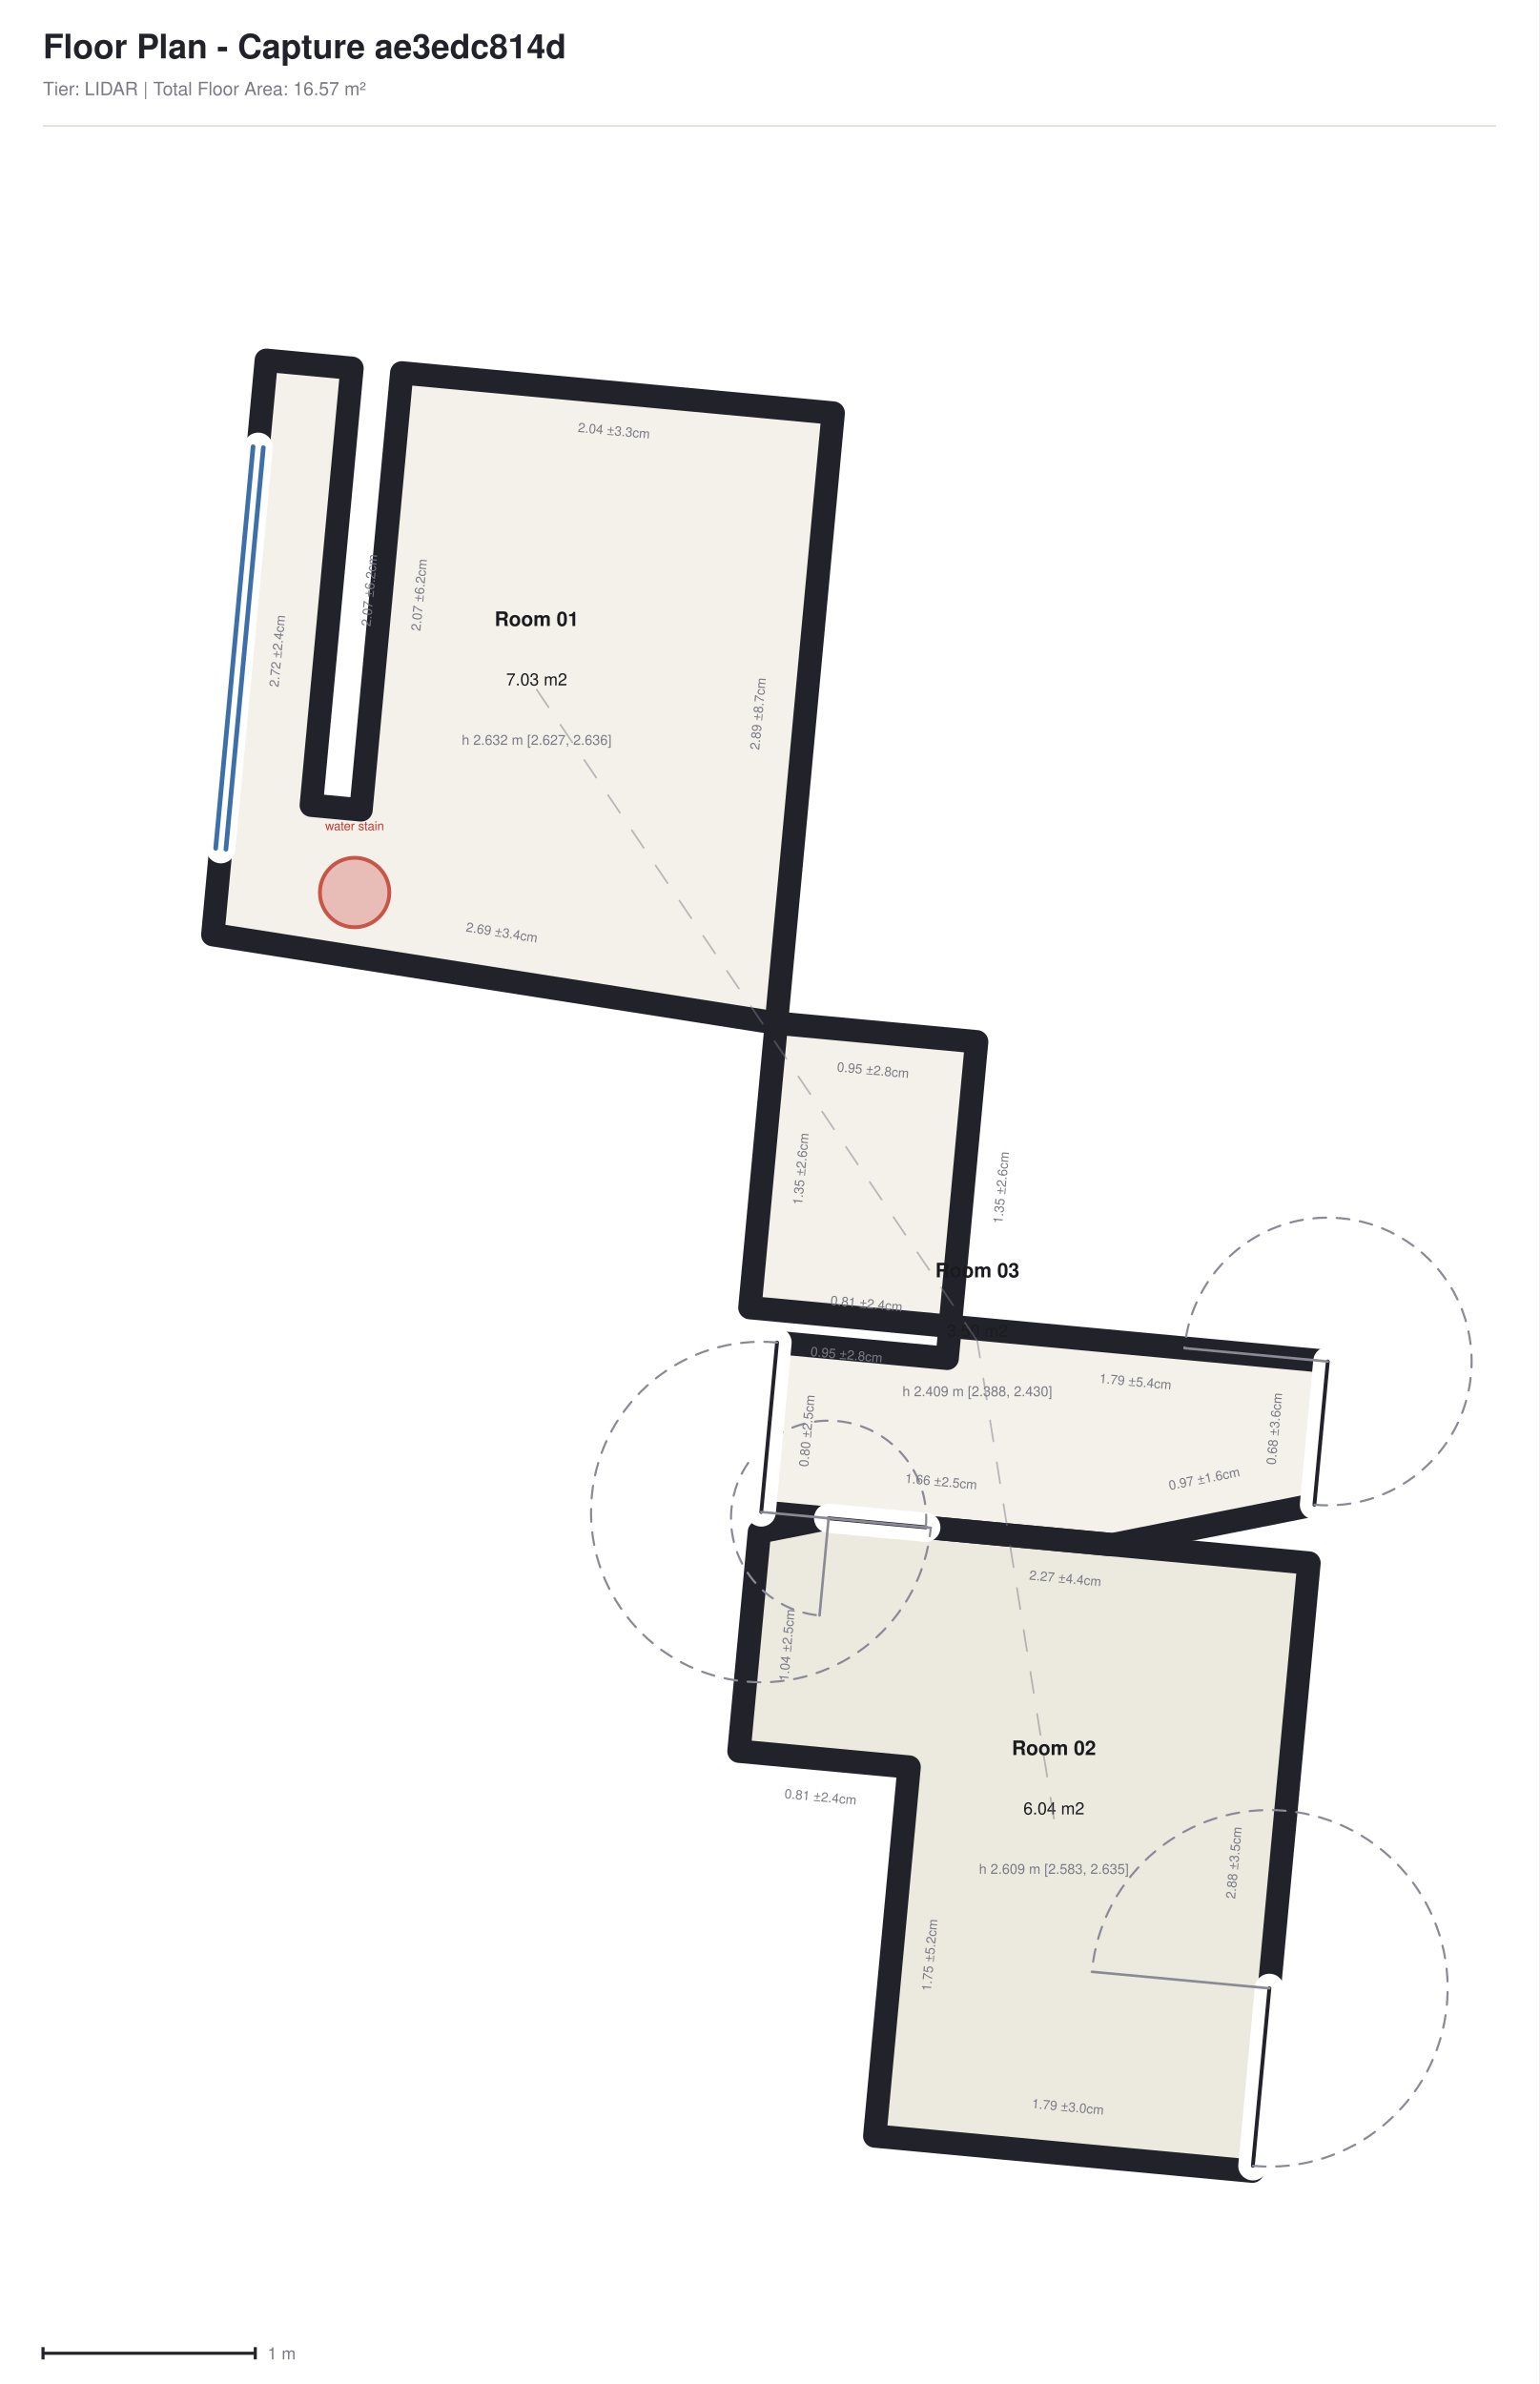
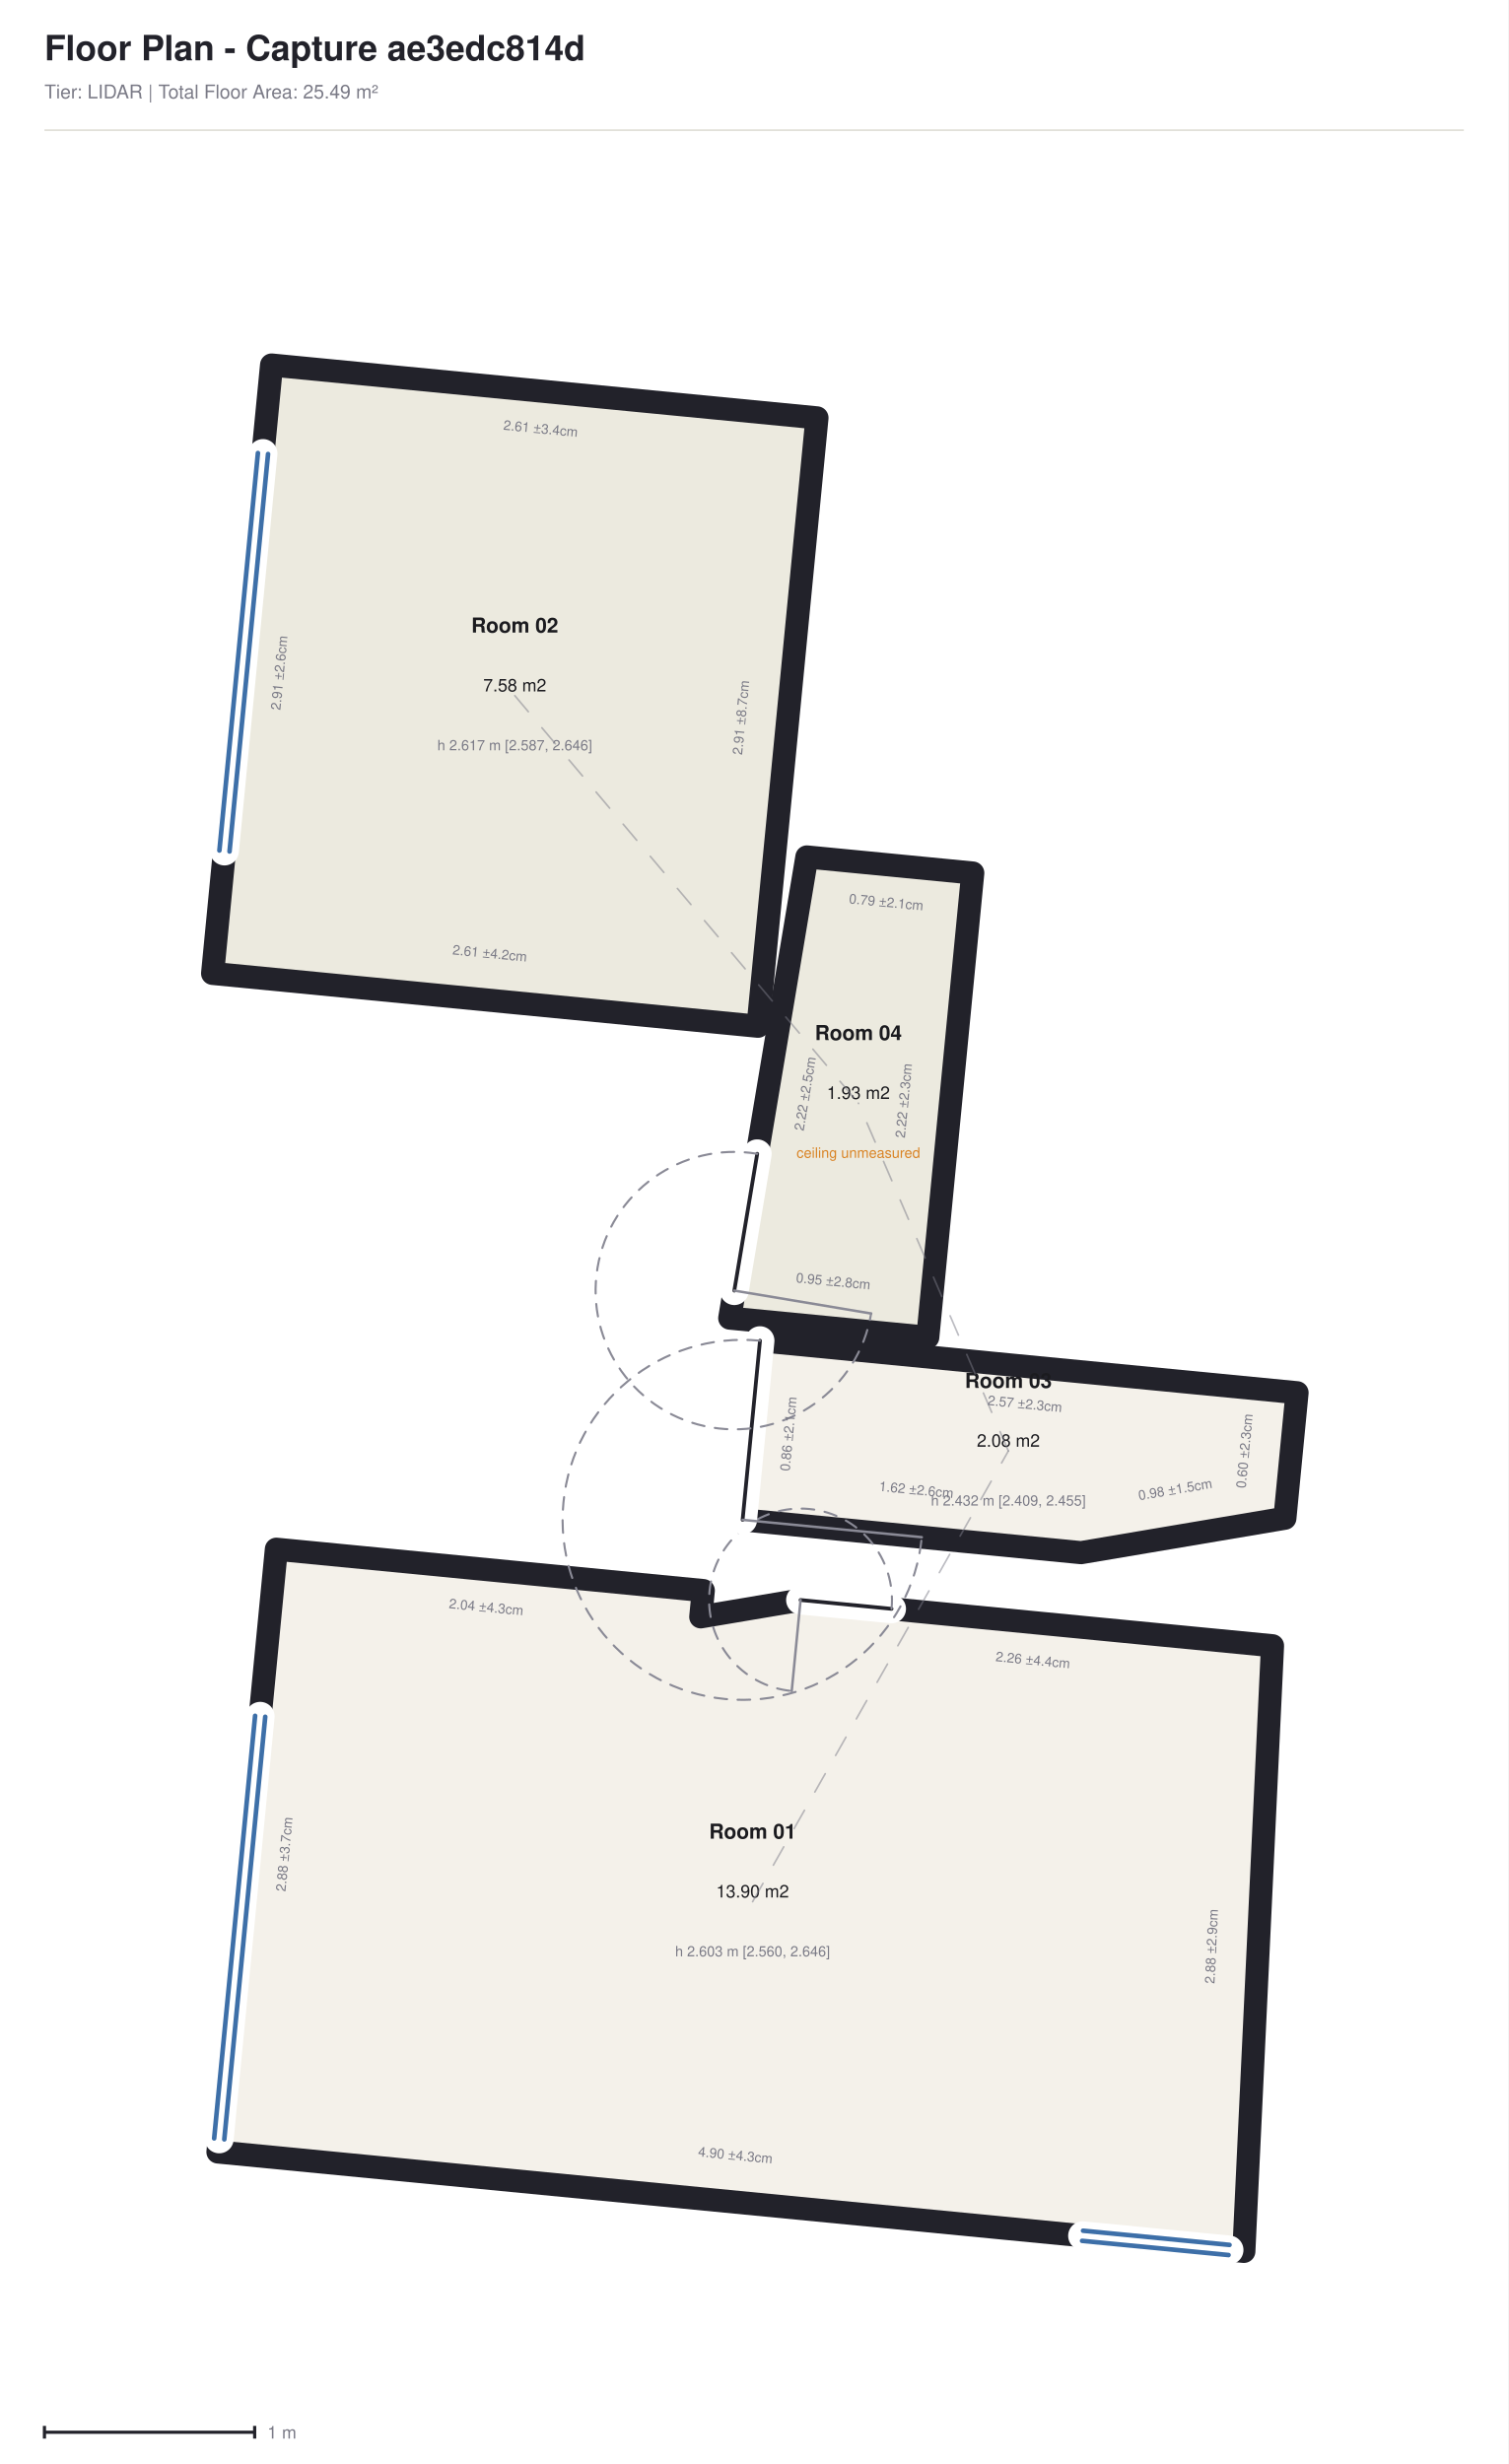
- <svg xmlns="http://www.w3.org/2000/svg" width="1002" height="1552" viewBox="0 0 1002 1552">
-   <rect width="1002" height="1552" fill="#ffffff" />
+ <svg xmlns="http://www.w3.org/2000/svg" width="950" height="1552" viewBox="0 0 950 1552">
+   <rect width="950" height="1552" fill="#ffffff" />
  <g font-family="Helvetica Neue, Helvetica, Arial, sans-serif">
    <text x="28" y="38" font-size="22" font-weight="600" fill="#22222a">Floor Plan - Capture ae3edc814d</text>
-     <text x="28" y="62" font-size="12" fill="#7a7a86">Tier: LIDAR | Total Floor Area: 16.57 m²</text>
-     <line x1="28" y1="82" x2="974" y2="82" stroke="#dedcd4" stroke-width="1" />
-     <polygon points="138.54,608.49 173.37,234.54 229.15,239.73 202.66,524.22 235.04,527.24 261.54,242.75 542.46,268.91 505.47,666.05" stroke="none" fill="#f4f1ea" />
-     <polygon points="481.11,1140.05 494.40,997.32 539.45,988.41 852.20,1017.55 815.33,1413.46 569.49,1390.56 591.86,1150.37" stroke="none" fill="#eceadf" />
-     <polygon points="488.21,851.30 505.47,666.05 635.84,678.20 618.58,863.45 864.43,886.34 855.74,979.59 724.09,1005.61 495.61,984.33 505.89,873.98 616.64,884.29 618.58,863.45" stroke="none" fill="#f4f1ea" />
-     <polygon points="138.54,608.49 173.37,234.54 229.15,239.73 202.66,524.22 235.04,527.24 261.54,242.75 542.46,268.91 505.47,666.05" stroke="#22222a" stroke-width="15.20" stroke-linejoin="round" stroke-linecap="round" fill="none" />
-     <polygon points="481.11,1140.05 494.40,997.32 539.45,988.41 852.20,1017.55 815.33,1413.46 569.49,1390.56 591.86,1150.37" stroke="#22222a" stroke-width="15.20" stroke-linejoin="round" stroke-linecap="round" fill="none" />
-     <polygon points="488.21,851.30 505.47,666.05 635.84,678.20 618.58,863.45 864.43,886.34 855.74,979.59 724.09,1005.61 495.61,984.33 505.89,873.98 616.64,884.29 618.58,863.45" stroke="#22222a" stroke-width="15.20" stroke-linejoin="round" stroke-linecap="round" fill="none" />
-     <line x1="143.75" y1="552.53" x2="168.10" y2="291.14" stroke="#ffffff" stroke-width="19.00" stroke-linejoin="round" stroke-linecap="round" fill="none" />
-     <line x1="140.42" y1="552.22" x2="164.77" y2="290.83" stroke="#3d6fa8" stroke-width="3.04" stroke-linejoin="round" stroke-linecap="round" fill="none" />
-     <line x1="147.08" y1="552.84" x2="171.43" y2="291.45" stroke="#3d6fa8" stroke-width="3.04" stroke-linejoin="round" stroke-linecap="round" fill="none" />
-     <line x1="539.45" y1="988.41" x2="602.73" y2="994.31" stroke="#ffffff" stroke-width="19.00" stroke-linejoin="round" stroke-linecap="round" fill="none" />
-     <line x1="539.45" y1="988.41" x2="602.73" y2="994.31" stroke="#22222a" stroke-width="2.49" stroke-linejoin="round" stroke-linecap="round" fill="none" />
-     <line x1="539.45" y1="988.41" x2="533.55" y2="1051.69" stroke="#8a8a96" stroke-width="1.66" stroke-linejoin="round" stroke-linecap="round" fill="none" />
-     <path d="M 602.73 994.31 A 63.55 63.55 0 1 0 533.55 1051.69" stroke="#8a8a96" stroke-width="1.38" stroke-linejoin="round" stroke-linecap="round" fill="none" stroke-dasharray="8.29,6.91" />
-     <line x1="826.42" y1="1294.41" x2="815.65" y2="1409.97" stroke="#ffffff" stroke-width="19.00" stroke-linejoin="round" stroke-linecap="round" fill="none" />
-     <line x1="826.42" y1="1294.41" x2="815.65" y2="1409.97" stroke="#22222a" stroke-width="2.49" stroke-linejoin="round" stroke-linecap="round" fill="none" />
-     <line x1="826.42" y1="1294.41" x2="710.85" y2="1283.64" stroke="#8a8a96" stroke-width="1.66" stroke-linejoin="round" stroke-linecap="round" fill="none" />
-     <path d="M 815.65 1409.97 A 116.06 116.06 0 1 0 710.85 1283.64" stroke="#8a8a96" stroke-width="1.38" stroke-linejoin="round" stroke-linecap="round" fill="none" stroke-dasharray="8.29,6.91" />
-     <line x1="864.43" y1="886.34" x2="855.74" y2="979.59" stroke="#ffffff" stroke-width="19.00" stroke-linejoin="round" stroke-linecap="round" fill="none" />
-     <line x1="864.43" y1="886.34" x2="855.74" y2="979.59" stroke="#22222a" stroke-width="2.49" stroke-linejoin="round" stroke-linecap="round" fill="none" />
-     <line x1="864.43" y1="886.34" x2="771.18" y2="877.66" stroke="#8a8a96" stroke-width="1.66" stroke-linejoin="round" stroke-linecap="round" fill="none" />
-     <path d="M 855.74 979.59 A 93.65 93.65 0 1 0 771.18 877.66" stroke="#8a8a96" stroke-width="1.38" stroke-linejoin="round" stroke-linecap="round" fill="none" stroke-dasharray="8.29,6.91" />
-     <line x1="495.61" y1="984.33" x2="505.89" y2="873.98" stroke="#ffffff" stroke-width="19.00" stroke-linejoin="round" stroke-linecap="round" fill="none" />
-     <line x1="495.61" y1="984.33" x2="505.89" y2="873.98" stroke="#22222a" stroke-width="2.49" stroke-linejoin="round" stroke-linecap="round" fill="none" />
-     <line x1="495.61" y1="984.33" x2="605.97" y2="994.61" stroke="#8a8a96" stroke-width="1.66" stroke-linejoin="round" stroke-linecap="round" fill="none" />
-     <path d="M 505.89 873.98 A 110.83 110.83 0 1 0 605.97 994.61" stroke="#8a8a96" stroke-width="1.38" stroke-linejoin="round" stroke-linecap="round" fill="none" stroke-dasharray="8.29,6.91" />
-     <text x="349.40" y="407.52" font-size="13.0" fill="#1b1b1f" text-anchor="middle" font-weight="bold">Room 01</text>
-     <text x="349.40" y="446.21" font-size="11.0" fill="#1b1b1f" text-anchor="middle" font-weight="normal">7.03 m2</text>
-     <text x="349.40" y="484.89" font-size="9.0" fill="#7a7a86" text-anchor="middle" font-weight="normal">h 2.632 m  [2.627, 2.636]</text>
-     <text x="183.47" y="424.08" font-size="8.5" fill="#7a7a86" text-anchor="middle" font-weight="normal" transform="rotate(-84.68 183.47 424.08)">2.72 ±2.4cm</text>
-     <text x="243.42" y="384.54" font-size="8.5" fill="#7a7a86" text-anchor="middle" font-weight="normal" transform="rotate(-84.68 243.42 384.54)">2.07 ±6.2cm</text>
-     <text x="275.81" y="387.56" font-size="8.5" fill="#7a7a86" text-anchor="middle" font-weight="normal" transform="rotate(-84.68 275.81 387.56)">2.07 ±6.2cm</text>
-     <text x="399.44" y="283.35" font-size="8.5" fill="#7a7a86" text-anchor="middle" font-weight="normal" transform="rotate(5.32 399.44 283.35)">2.04 ±3.3cm</text>
-     <text x="496.45" y="464.92" font-size="8.5" fill="#7a7a86" text-anchor="middle" font-weight="normal" transform="rotate(-84.68 496.45 464.92)">2.89 ±8.7cm</text>
-     <text x="326.28" y="609.97" font-size="8.5" fill="#7a7a86" text-anchor="middle" font-weight="normal" transform="rotate(-351.08 326.28 609.97)">2.69 ±3.4cm</text>
-     <text x="686.13" y="1142.51" font-size="13.0" fill="#1b1b1f" text-anchor="middle" font-weight="bold">Room 02</text>
-     <text x="686.13" y="1181.20" font-size="11.0" fill="#1b1b1f" text-anchor="middle" font-weight="normal">6.04 m2</text>
-     <text x="686.13" y="1219.88" font-size="9.0" fill="#7a7a86" text-anchor="middle" font-weight="normal">h 2.609 m  [2.583, 2.635]</text>
-     <text x="515.27" y="1071.25" font-size="8.5" fill="#7a7a86" text-anchor="middle" font-weight="normal" transform="rotate(-84.68 515.27 1071.25)">1.04 ±2.5cm</text>
-     <text x="693.26" y="1030.50" font-size="8.5" fill="#7a7a86" text-anchor="middle" font-weight="normal" transform="rotate(5.32 693.26 1030.50)">2.27 ±4.4cm</text>
-     <text x="806.25" y="1212.94" font-size="8.5" fill="#7a7a86" text-anchor="middle" font-weight="normal" transform="rotate(-84.68 806.25 1212.94)">2.88 ±3.5cm</text>
-     <text x="694.97" y="1374.50" font-size="8.5" fill="#7a7a86" text-anchor="middle" font-weight="normal" transform="rotate(-354.68 694.97 1374.50)">1.79 ±3.0cm</text>
-     <text x="608.19" y="1273.03" font-size="8.5" fill="#7a7a86" text-anchor="middle" font-weight="normal" transform="rotate(-84.68 608.19 1273.03)">1.75 ±5.2cm</text>
-     <text x="533.92" y="1172.73" font-size="8.5" fill="#7a7a86" text-anchor="middle" font-weight="normal" transform="rotate(-354.68 533.92 1172.73)">0.81 ±2.4cm</text>
-     <text x="636.28" y="831.56" font-size="13.0" fill="#1b1b1f" text-anchor="middle" font-weight="bold">Room 03</text>
-     <text x="636.28" y="870.25" font-size="11.0" fill="#1b1b1f" text-anchor="middle" font-weight="normal">3.50 m2</text>
-     <text x="636.28" y="908.94" font-size="9.0" fill="#7a7a86" text-anchor="middle" font-weight="normal">h 2.409 m  [2.388, 2.430]</text>
-     <text x="524.35" y="761.24" font-size="8.5" fill="#7a7a86" text-anchor="middle" font-weight="normal" transform="rotate(-84.68 524.35 761.24)">1.35 ±2.6cm</text>
-     <text x="568.09" y="699.64" font-size="8.5" fill="#7a7a86" text-anchor="middle" font-weight="normal" transform="rotate(5.32 568.09 699.64)">0.95 ±2.8cm</text>
-     <text x="654.73" y="773.38" font-size="8.5" fill="#7a7a86" text-anchor="middle" font-weight="normal" transform="rotate(-84.68 654.73 773.38)">1.35 ±2.6cm</text>
-     <text x="738.94" y="902.41" font-size="8.5" fill="#7a7a86" text-anchor="middle" font-weight="normal" transform="rotate(5.32 738.94 902.41)">1.79 ±5.4cm</text>
-     <text x="832.57" y="930.40" font-size="8.5" fill="#7a7a86" text-anchor="middle" font-weight="normal" transform="rotate(-84.68 832.57 930.40)">0.68 ±3.6cm</text>
-     <text x="784.56" y="965.49" font-size="8.5" fill="#7a7a86" text-anchor="middle" font-weight="normal" transform="rotate(-11.18 784.56 965.49)">0.97 ±1.6cm</text>
-     <text x="612.41" y="967.46" font-size="8.5" fill="#7a7a86" text-anchor="middle" font-weight="normal" transform="rotate(-354.68 612.41 967.46)">1.66 ±2.5cm</text>
-     <text x="528.27" y="931.72" font-size="8.5" fill="#7a7a86" text-anchor="middle" font-weight="normal" transform="rotate(-84.68 528.27 931.72)">0.80 ±2.5cm</text>
-     <text x="563.83" y="851.62" font-size="8.5" fill="#7a7a86" text-anchor="middle" font-weight="normal" transform="rotate(5.32 563.83 851.62)">0.81 ±2.4cm</text>
-     <text x="550.84" y="884.89" font-size="8.5" fill="#7a7a86" text-anchor="middle" font-weight="normal" transform="rotate(-354.68 550.84 884.89)">0.95 ±2.8cm</text>
-     <circle cx="230.88" cy="581.02" r="22.59" stroke="#c0392b" stroke-width="2.49" stroke-linejoin="round" stroke-linecap="round" fill="#e8b4ae" opacity="0.85" />
-     <text x="230.88" y="540.47" font-size="8.0" fill="#c0392b" text-anchor="middle" font-weight="normal">water stain</text>
-     <line x1="686.13" y1="1183.96" x2="636.28" y2="873.02" stroke="#7a7a86" stroke-width="1.11" stroke-linejoin="round" stroke-linecap="round" fill="none" stroke-dasharray="13.82,13.82" opacity="0.50" />
-     <line x1="349.40" y1="448.97" x2="636.28" y2="873.02" stroke="#7a7a86" stroke-width="1.11" stroke-linejoin="round" stroke-linecap="round" fill="none" stroke-dasharray="13.82,13.82" opacity="0.50" />
+     <text x="28" y="62" font-size="12" fill="#7a7a86">Tier: LIDAR | Total Floor Area: 25.49 m²</text>
+     <line x1="28" y1="82" x2="922" y2="82" stroke="#dedcd4" stroke-width="1" />
+     <polygon points="137.28,1355.47 174.07,975.80 442.98,1001.86 441.38,1018.41 504.23,1007.80 801.50,1036.61 783.44,1418.09" stroke="none" fill="#f4f1ea" />
+     <polygon points="133.91,613.12 171.05,229.91 514.57,263.20 477.43,646.41" stroke="none" fill="#eceadf" />
+     <polygon points="467.74,957.31 478.68,844.46 816.95,877.24 809.29,956.29 680.90,977.97" stroke="none" fill="#f4f1ea" />
+     <polygon points="459.62,830.24 508.21,539.76 612.70,549.89 584.36,842.33" stroke="none" fill="#eceadf" />
+     <polygon points="137.28,1355.47 174.07,975.80 442.98,1001.86 441.38,1018.41 504.23,1007.80 801.50,1036.61 783.44,1418.09" stroke="#22222a" stroke-width="14.56" stroke-linejoin="round" stroke-linecap="round" fill="none" />
+     <polygon points="133.91,613.12 171.05,229.91 514.57,263.20 477.43,646.41" stroke="#22222a" stroke-width="14.56" stroke-linejoin="round" stroke-linecap="round" fill="none" />
+     <polygon points="467.74,957.31 478.68,844.46 816.95,877.24 809.29,956.29 680.90,977.97" stroke="#22222a" stroke-width="14.56" stroke-linejoin="round" stroke-linecap="round" fill="none" />
+     <polygon points="459.62,830.24 508.21,539.76 612.70,549.89 584.36,842.33" stroke="#22222a" stroke-width="14.56" stroke-linejoin="round" stroke-linecap="round" fill="none" />
+     <line x1="138.08" y1="1347.21" x2="163.87" y2="1081.05" stroke="#ffffff" stroke-width="18.20" stroke-linejoin="round" stroke-linecap="round" fill="none" />
+     <line x1="134.89" y1="1346.90" x2="160.68" y2="1080.74" stroke="#3d6fa8" stroke-width="2.91" stroke-linejoin="round" stroke-linecap="round" fill="none" />
+     <line x1="141.27" y1="1347.52" x2="167.06" y2="1081.35" stroke="#3d6fa8" stroke-width="2.91" stroke-linejoin="round" stroke-linecap="round" fill="none" />
+     <line x1="504.23" y1="1007.80" x2="561.54" y2="1013.35" stroke="#ffffff" stroke-width="18.20" stroke-linejoin="round" stroke-linecap="round" fill="none" />
+     <line x1="504.23" y1="1007.80" x2="561.54" y2="1013.35" stroke="#22222a" stroke-width="2.38" stroke-linejoin="round" stroke-linecap="round" fill="none" />
+     <line x1="504.23" y1="1007.80" x2="498.67" y2="1065.12" stroke="#8a8a96" stroke-width="1.59" stroke-linejoin="round" stroke-linecap="round" fill="none" />
+     <path d="M 561.54 1013.35 A 57.59 57.59 0 1 0 498.67 1065.12" stroke="#8a8a96" stroke-width="1.32" stroke-linejoin="round" stroke-linecap="round" fill="none" stroke-dasharray="7.94,6.62" />
+     <line x1="774.10" y1="1417.19" x2="681.87" y2="1408.25" stroke="#ffffff" stroke-width="18.20" stroke-linejoin="round" stroke-linecap="round" fill="none" />
+     <line x1="773.79" y1="1420.38" x2="681.56" y2="1411.44" stroke="#3d6fa8" stroke-width="2.91" stroke-linejoin="round" stroke-linecap="round" fill="none" />
+     <line x1="774.41" y1="1414.00" x2="682.17" y2="1405.06" stroke="#3d6fa8" stroke-width="2.91" stroke-linejoin="round" stroke-linecap="round" fill="none" />
+     <line x1="141.38" y1="536.01" x2="165.64" y2="285.66" stroke="#ffffff" stroke-width="18.20" stroke-linejoin="round" stroke-linecap="round" fill="none" />
+     <line x1="138.19" y1="535.70" x2="162.45" y2="285.35" stroke="#3d6fa8" stroke-width="2.91" stroke-linejoin="round" stroke-linecap="round" fill="none" />
+     <line x1="144.57" y1="536.32" x2="168.83" y2="285.97" stroke="#3d6fa8" stroke-width="2.91" stroke-linejoin="round" stroke-linecap="round" fill="none" />
+     <line x1="467.74" y1="957.31" x2="478.68" y2="844.46" stroke="#ffffff" stroke-width="18.20" stroke-linejoin="round" stroke-linecap="round" fill="none" />
+     <line x1="467.74" y1="957.31" x2="478.68" y2="844.46" stroke="#22222a" stroke-width="2.38" stroke-linejoin="round" stroke-linecap="round" fill="none" />
+     <line x1="467.74" y1="957.31" x2="580.59" y2="968.25" stroke="#8a8a96" stroke-width="1.59" stroke-linejoin="round" stroke-linecap="round" fill="none" />
+     <path d="M 478.68 844.46 A 113.38 113.38 0 1 0 580.59 968.25" stroke="#8a8a96" stroke-width="1.32" stroke-linejoin="round" stroke-linecap="round" fill="none" stroke-dasharray="7.94,6.62" />
+     <line x1="462.51" y1="812.92" x2="476.93" y2="726.75" stroke="#ffffff" stroke-width="18.20" stroke-linejoin="round" stroke-linecap="round" fill="none" />
+     <line x1="462.51" y1="812.92" x2="476.93" y2="726.75" stroke="#22222a" stroke-width="2.38" stroke-linejoin="round" stroke-linecap="round" fill="none" />
+     <line x1="462.51" y1="812.92" x2="548.69" y2="827.34" stroke="#8a8a96" stroke-width="1.59" stroke-linejoin="round" stroke-linecap="round" fill="none" />
+     <path d="M 476.93 726.75 A 87.37 87.37 0 1 0 548.69 827.34" stroke="#8a8a96" stroke-width="1.32" stroke-linejoin="round" stroke-linecap="round" fill="none" stroke-dasharray="7.94,6.62" />
+     <text x="474.03" y="1158.11" font-size="13.0" fill="#1b1b1f" text-anchor="middle" font-weight="bold">Room 01</text>
+     <text x="474.03" y="1195.17" font-size="11.0" fill="#1b1b1f" text-anchor="middle" font-weight="normal">13.90 m2</text>
+     <text x="474.03" y="1232.24" font-size="9.0" fill="#7a7a86" text-anchor="middle" font-weight="normal">h 2.603 m  [2.560, 2.646]</text>
+     <text x="182.03" y="1168.19" font-size="8.5" fill="#7a7a86" text-anchor="middle" font-weight="normal" transform="rotate(-84.46 182.03 1168.19)">2.88 ±3.7cm</text>
+     <text x="305.97" y="1015.18" font-size="8.5" fill="#7a7a86" text-anchor="middle" font-weight="normal" transform="rotate(5.54 305.97 1015.18)">2.04 ±4.3cm</text>
+     <text x="650.31" y="1048.56" font-size="8.5" fill="#7a7a86" text-anchor="middle" font-weight="normal" transform="rotate(5.54 650.31 1048.56)">2.26 ±4.4cm</text>
+     <text x="766.03" y="1226.10" font-size="8.5" fill="#7a7a86" text-anchor="middle" font-weight="normal" transform="rotate(-87.29 766.03 1226.10)">2.88 ±2.9cm</text>
+     <text x="462.91" y="1360.43" font-size="8.5" fill="#7a7a86" text-anchor="middle" font-weight="normal" transform="rotate(-354.46 462.91 1360.43)">4.90 ±4.3cm</text>
+     <text x="324.24" y="398.45" font-size="13.0" fill="#1b1b1f" text-anchor="middle" font-weight="bold">Room 02</text>
+     <text x="324.24" y="435.51" font-size="11.0" fill="#1b1b1f" text-anchor="middle" font-weight="normal">7.58 m2</text>
+     <text x="324.24" y="472.58" font-size="9.0" fill="#7a7a86" text-anchor="middle" font-weight="normal">h 2.617 m  [2.587, 2.646]</text>
+     <text x="178.83" y="424.07" font-size="8.5" fill="#7a7a86" text-anchor="middle" font-weight="normal" transform="rotate(-84.46 178.83 424.07)">2.91 ±2.6cm</text>
+     <text x="340.26" y="272.91" font-size="8.5" fill="#7a7a86" text-anchor="middle" font-weight="normal" transform="rotate(5.54 340.26 272.91)">2.61 ±3.4cm</text>
+     <text x="469.65" y="452.25" font-size="8.5" fill="#7a7a86" text-anchor="middle" font-weight="normal" transform="rotate(-84.46 469.65 452.25)">2.91 ±8.7cm</text>
+     <text x="308.22" y="603.41" font-size="8.5" fill="#7a7a86" text-anchor="middle" font-weight="normal" transform="rotate(-354.46 308.22 603.41)">2.61 ±4.2cm</text>
+     <text x="635.13" y="874.19" font-size="13.0" fill="#1b1b1f" text-anchor="middle" font-weight="bold">Room 03</text>
+     <text x="635.13" y="911.26" font-size="11.0" fill="#1b1b1f" text-anchor="middle" font-weight="normal">2.08 m2</text>
+     <text x="635.13" y="948.32" font-size="9.0" fill="#7a7a86" text-anchor="middle" font-weight="normal">h 2.432 m  [2.409, 2.455]</text>
+     <text x="499.56" y="903.44" font-size="8.5" fill="#7a7a86" text-anchor="middle" font-weight="normal" transform="rotate(-84.46 499.56 903.44)">0.86 ±2.1cm</text>
+     <text x="645.26" y="887.20" font-size="8.5" fill="#7a7a86" text-anchor="middle" font-weight="normal" transform="rotate(5.54 645.26 887.20)">2.57 ±2.3cm</text>
+     <text x="786.77" y="914.21" font-size="8.5" fill="#7a7a86" text-anchor="middle" font-weight="normal" transform="rotate(-84.46 786.77 914.21)">0.60 ±2.3cm</text>
+     <text x="740.68" y="941.02" font-size="8.5" fill="#7a7a86" text-anchor="middle" font-weight="normal" transform="rotate(-9.58 740.68 941.02)">0.98 ±1.5cm</text>
+     <text x="576.87" y="941.29" font-size="8.5" fill="#7a7a86" text-anchor="middle" font-weight="normal" transform="rotate(-354.46 576.87 941.29)">1.62 ±2.6cm</text>
+     <text x="540.66" y="655.13" font-size="13.0" fill="#1b1b1f" text-anchor="middle" font-weight="bold">Room 04</text>
+     <text x="540.66" y="692.20" font-size="11.0" fill="#1b1b1f" text-anchor="middle" font-weight="normal">1.93 m2</text>
+     <text x="540.66" y="729.26" font-size="9.0" fill="#d98324" text-anchor="middle" font-weight="normal">ceiling unmeasured</text>
+     <text x="510.03" y="689.37" font-size="8.5" fill="#7a7a86" text-anchor="middle" font-weight="normal" transform="rotate(-80.50 510.03 689.37)">2.22 ±2.5cm</text>
+     <text x="557.90" y="571.18" font-size="8.5" fill="#7a7a86" text-anchor="middle" font-weight="normal" transform="rotate(5.54 557.90 571.18)">0.79 ±2.1cm</text>
+     <text x="572.18" y="693.55" font-size="8.5" fill="#7a7a86" text-anchor="middle" font-weight="normal" transform="rotate(-84.46 572.18 693.55)">2.22 ±2.3cm</text>
+     <text x="524.54" y="809.93" font-size="8.5" fill="#7a7a86" text-anchor="middle" font-weight="normal" transform="rotate(-354.46 524.54 809.93)">0.95 ±2.8cm</text>
+     <line x1="474.03" y1="1197.82" x2="635.13" y2="913.90" stroke="#7a7a86" stroke-width="1.06" stroke-linejoin="round" stroke-linecap="round" fill="none" stroke-dasharray="13.24,13.24" opacity="0.50" />
+     <line x1="635.13" y1="913.90" x2="540.66" y2="694.84" stroke="#7a7a86" stroke-width="1.06" stroke-linejoin="round" stroke-linecap="round" fill="none" stroke-dasharray="13.24,13.24" opacity="0.50" />
+     <line x1="324.24" y1="438.16" x2="540.66" y2="694.84" stroke="#7a7a86" stroke-width="1.06" stroke-linejoin="round" stroke-linecap="round" fill="none" stroke-dasharray="13.24,13.24" opacity="0.50" />
    <g>
-       <line x1="28" y1="1532" x2="166.2" y2="1532" stroke="#22222a" stroke-width="2" />
+       <line x1="28" y1="1532" x2="160.4" y2="1532" stroke="#22222a" stroke-width="2" />
      <line x1="28" y1="1528" x2="28" y2="1536" stroke="#22222a" stroke-width="2" />
-       <line x1="166.2" y1="1528" x2="166.2" y2="1536" stroke="#22222a" stroke-width="2" />
-       <text x="174.2" y="1536" font-size="11" fill="#7a7a86">1 m</text>
+       <line x1="160.4" y1="1528" x2="160.4" y2="1536" stroke="#22222a" stroke-width="2" />
+       <text x="168.4" y="1536" font-size="11" fill="#7a7a86">1 m</text>
    </g>
  </g>
</svg>
